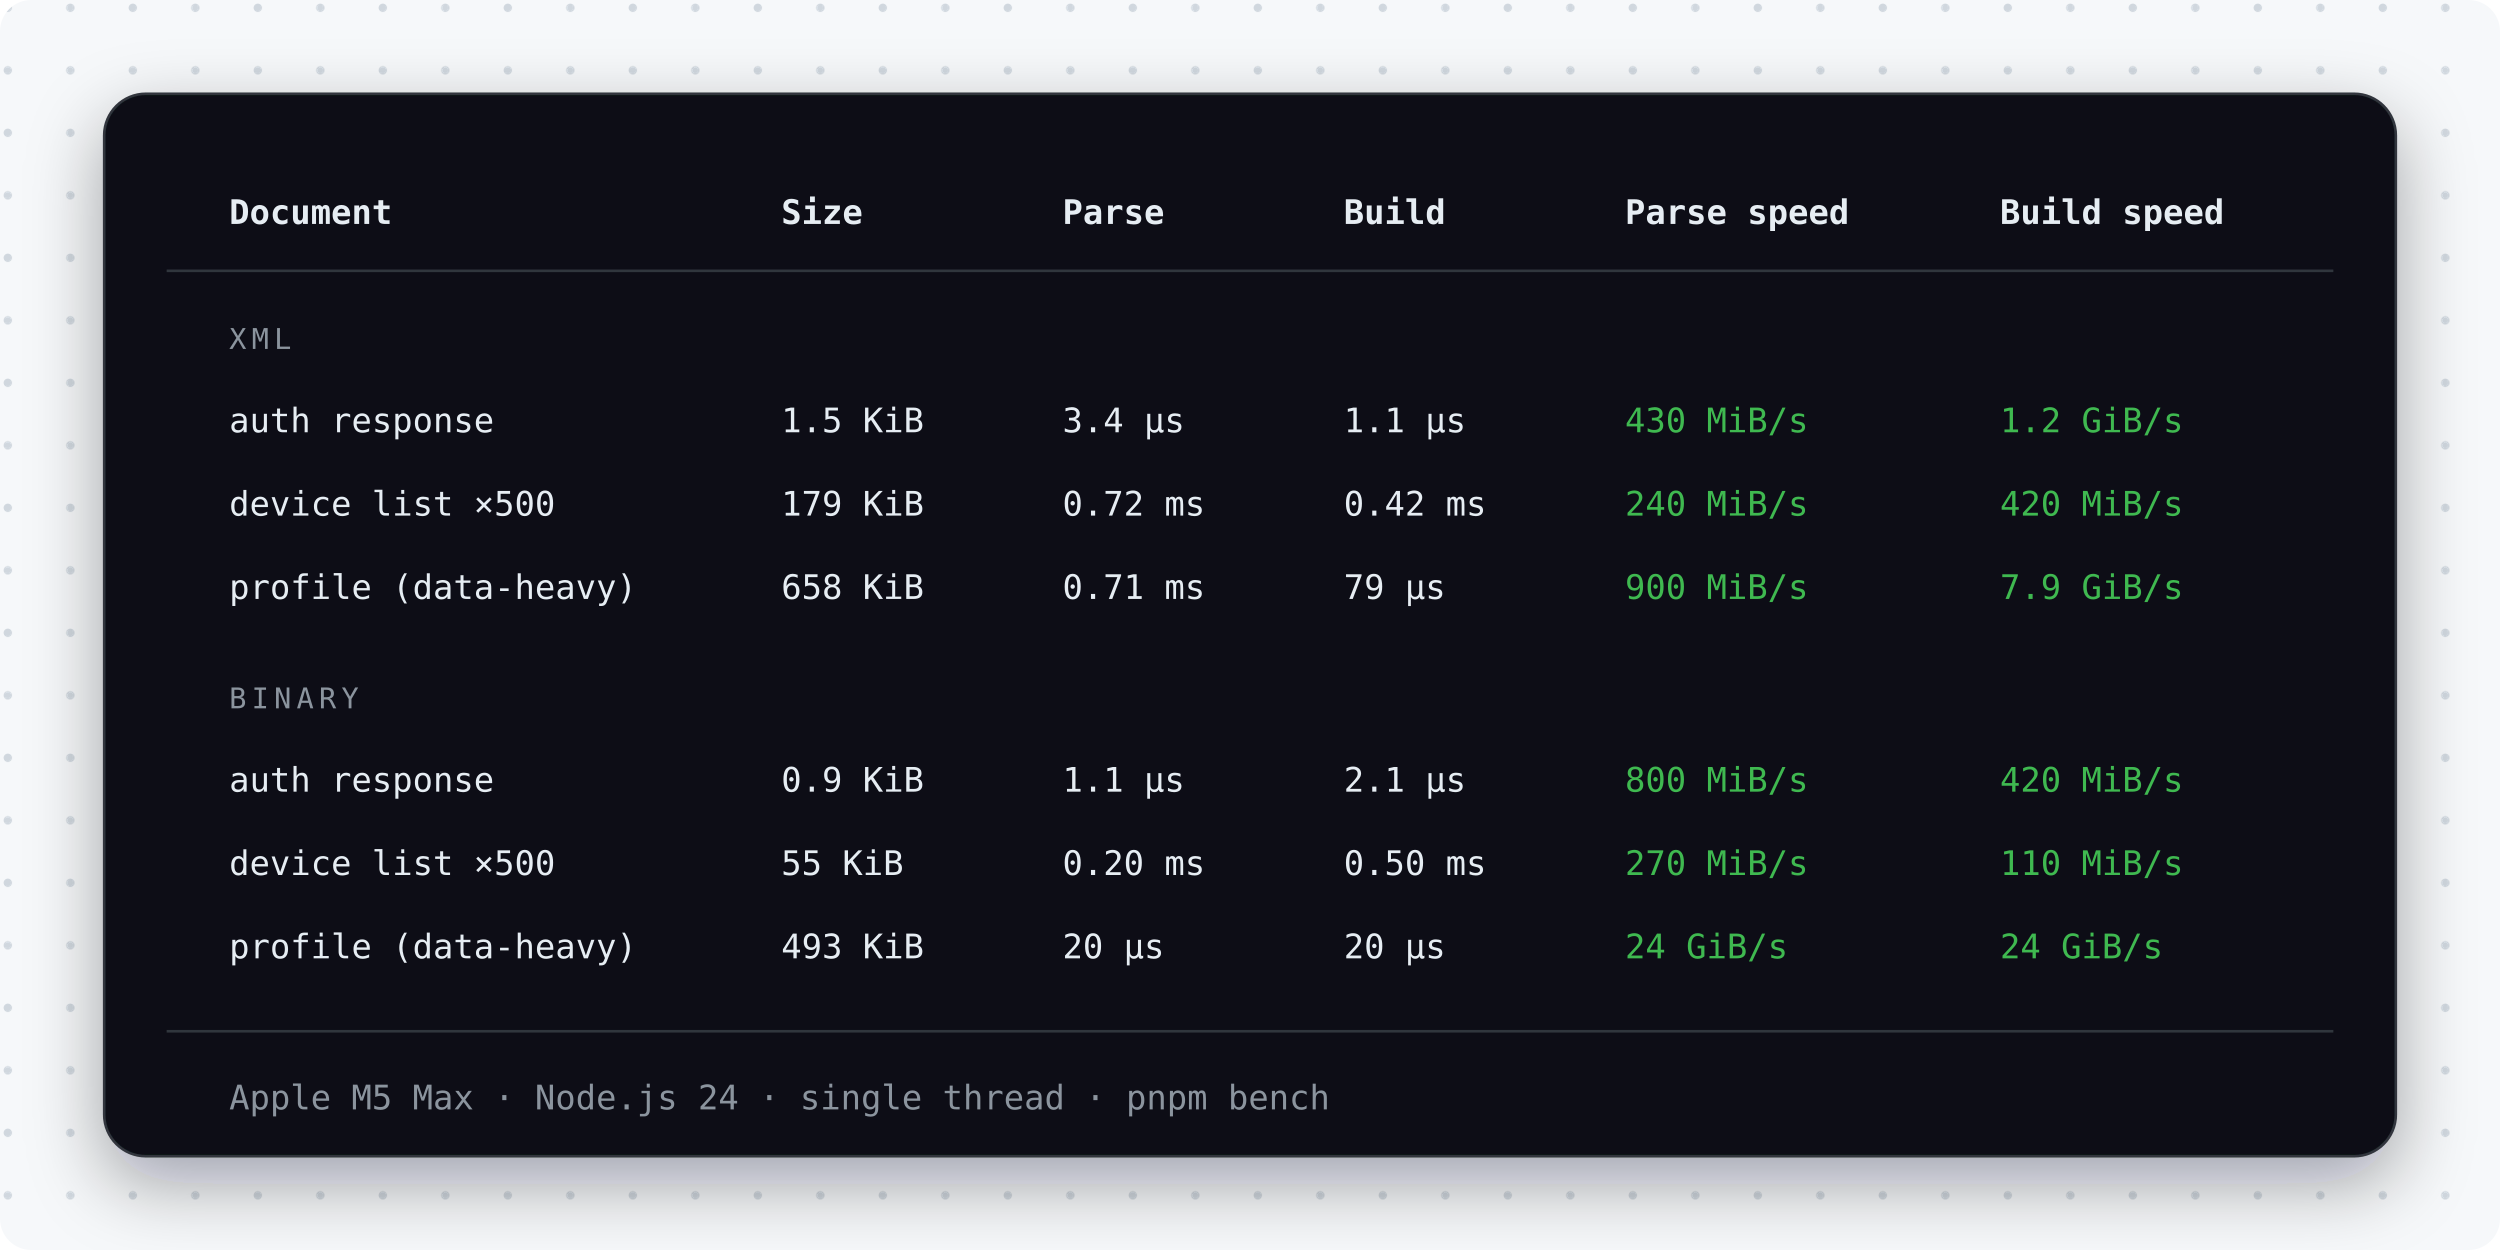
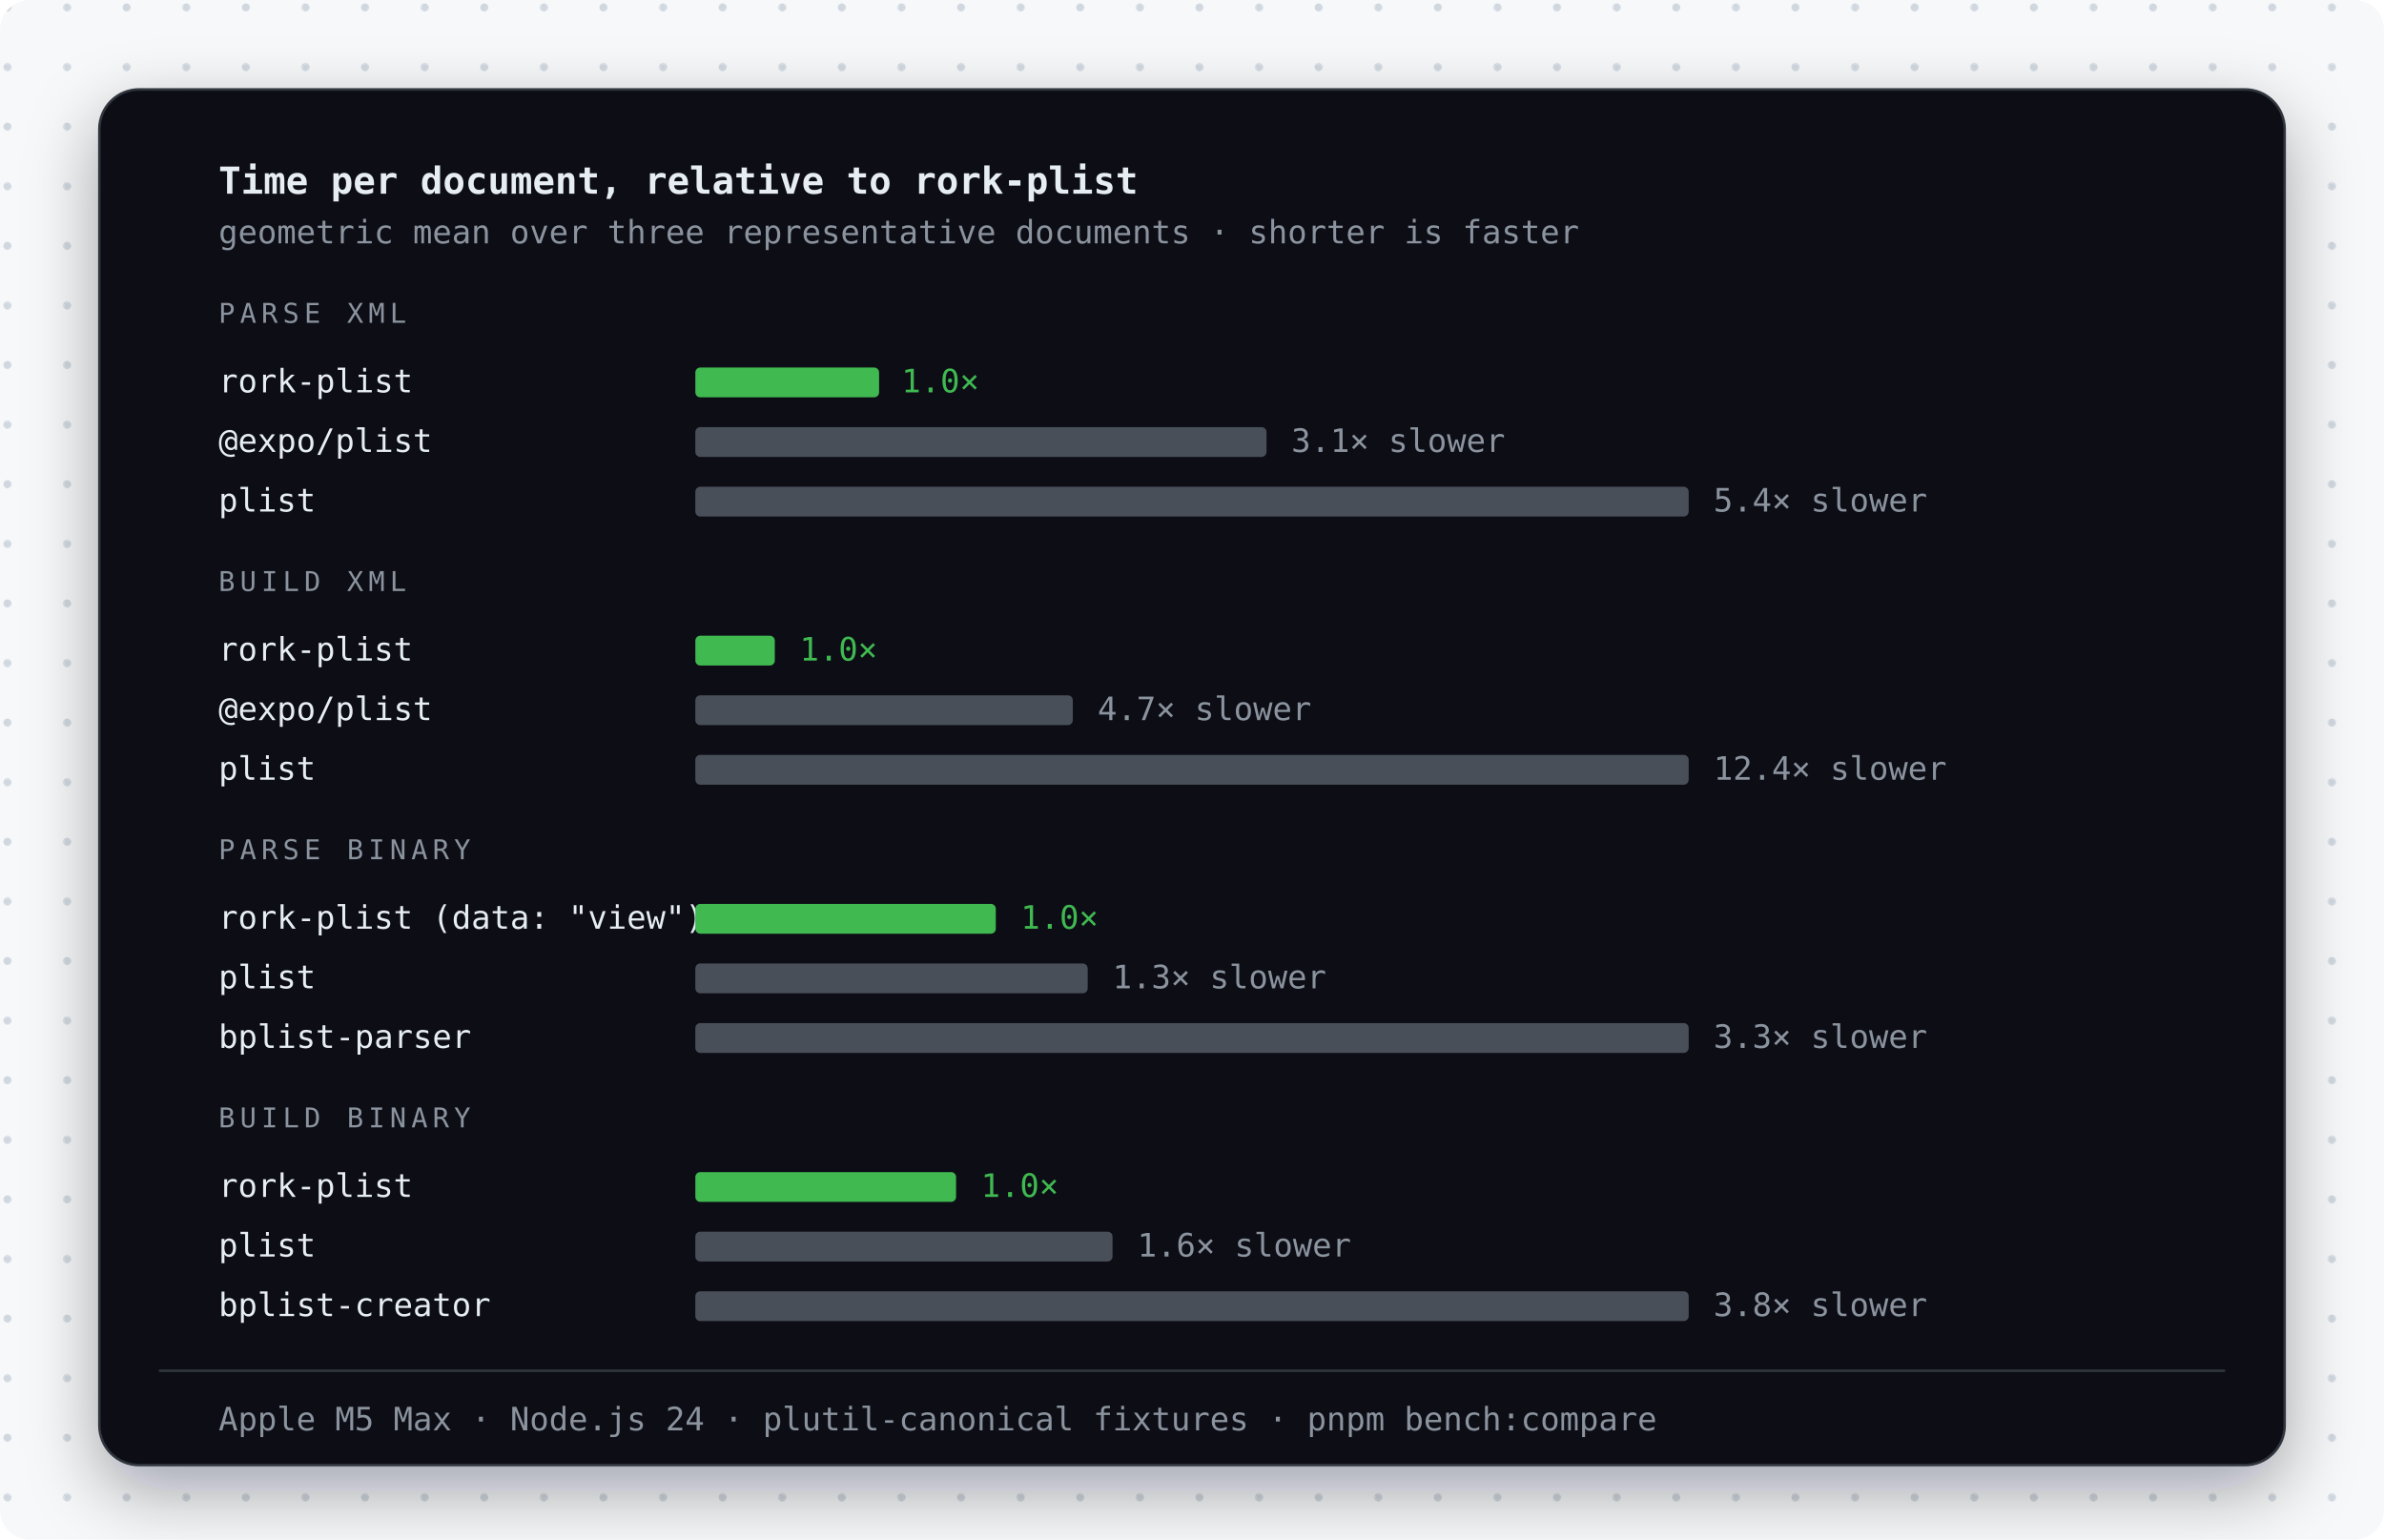
- <svg xmlns="http://www.w3.org/2000/svg" width="960" height="480" viewBox="0 0 960 480" fill="none" role="img" aria-label="Benchmark table: parsing and building three representative property list documents, in XML and binary form">
+ <svg xmlns="http://www.w3.org/2000/svg" width="960" height="620" viewBox="0 0 960 620" fill="none" role="img" aria-label="Benchmark chart comparing rork-plist with the plist, @expo/plist, bplist-parser, and bplist-creator packages. Bars show time relative to rork-plist as the geometric mean over three representative documents. Parsing XML, plist takes 5.4 times as long and @expo/plist 3.1 times. Building XML, plist takes 12.4 times as long and @expo/plist 4.7 times. Parsing binary in aliasing mode, plist takes 1.3 times as long and bplist-parser 3.3 times. Building binary, plist takes 1.6 times as long and bplist-creator 3.8 times.">
  <defs>
    <pattern id="dots" width="24" height="24" patternUnits="userSpaceOnUse">
      <circle cx="3" cy="3" r="1.6" fill="#d0d7de" />
    </pattern>
    <filter id="cardShadow" x="-8%" y="-8%" width="116%" height="124%">
      <feDropShadow dx="0" dy="10" stdDeviation="14" flood-color="#0d1117" flood-opacity="0.35" />
    </filter>
  </defs>
-   <rect width="960" height="480" rx="12" fill="#f6f8fa" />
-   <rect width="960" height="480" rx="12" fill="url(#dots)" />
-   <rect x="40" y="36" width="880" height="408" rx="16" fill="#0d1117" stroke="#30363d" filter="url(#cardShadow)" />
+   <rect width="960" height="620" rx="12" fill="#f6f8fa" />
+   <rect width="960" height="620" rx="12" fill="url(#dots)" />
+   <rect x="40" y="36" width="880" height="554" rx="16" fill="#0d1117" stroke="#30363d" filter="url(#cardShadow)" />
  <g font-family="ui-monospace, SFMono-Regular, Menlo, Consolas, monospace" font-size="13">
-     <g fill="#e6edf3" font-weight="bold">
-       <text x="88" y="86">Document</text>
-       <text x="300" y="86">Size</text>
-       <text x="408" y="86">Parse</text>
-       <text x="516" y="86">Build</text>
-       <text x="624" y="86">Parse speed</text>
-       <text x="768" y="86">Build speed</text>
+     <text x="88" y="78" fill="#e6edf3" font-weight="bold" font-size="15">Time per document, relative to rork-plist</text>
+     <text x="88" y="98" fill="#8b949e">geometric mean over three representative documents · shorter is faster</text>
+     <text x="88" y="130" fill="#8b949e" font-size="11" letter-spacing="2">PARSE XML</text>
+     <g>
+       <text x="88" y="158" fill="#e6edf3">rork-plist</text>
+       <rect x="280" y="148" width="74" height="12" rx="2" fill="#3fb950" />
+       <text x="363" y="158" fill="#3fb950">1.0×</text>
    </g>
-     <line x1="64" y1="104" x2="896" y2="104" stroke="#30363d" />
-     <text x="88" y="134" fill="#8b949e" font-size="11" letter-spacing="2">XML</text>
-     <g fill="#e6edf3">
-       <text x="88" y="166">auth response</text>
-       <text x="300" y="166">1.5 KiB</text>
-       <text x="408" y="166">3.4 µs</text>
-       <text x="516" y="166">1.1 µs</text>
-       <text x="624" y="166" fill="#3fb950">430 MiB/s</text>
-       <text x="768" y="166" fill="#3fb950">1.2 GiB/s</text>
+     <g>
+       <text x="88" y="182" fill="#e6edf3">@expo/plist</text>
+       <rect x="280" y="172" width="230" height="12" rx="2" fill="#484f58" />
+       <text x="520" y="182" fill="#8b949e">3.1× slower</text>
    </g>
-     <g fill="#e6edf3">
-       <text x="88" y="198">device list ×500</text>
-       <text x="300" y="198">179 KiB</text>
-       <text x="408" y="198">0.72 ms</text>
-       <text x="516" y="198">0.42 ms</text>
-       <text x="624" y="198" fill="#3fb950">240 MiB/s</text>
-       <text x="768" y="198" fill="#3fb950">420 MiB/s</text>
+     <g>
+       <text x="88" y="206" fill="#e6edf3">plist</text>
+       <rect x="280" y="196" width="400" height="12" rx="2" fill="#484f58" />
+       <text x="690" y="206" fill="#8b949e">5.4× slower</text>
    </g>
-     <g fill="#e6edf3">
-       <text x="88" y="230">profile (data-heavy)</text>
-       <text x="300" y="230">658 KiB</text>
-       <text x="408" y="230">0.71 ms</text>
-       <text x="516" y="230">79 µs</text>
-       <text x="624" y="230" fill="#3fb950">900 MiB/s</text>
-       <text x="768" y="230" fill="#3fb950">7.9 GiB/s</text>
+     <text x="88" y="238" fill="#8b949e" font-size="11" letter-spacing="2">BUILD XML</text>
+     <g>
+       <text x="88" y="266" fill="#e6edf3">rork-plist</text>
+       <rect x="280" y="256" width="32" height="12" rx="2" fill="#3fb950" />
+       <text x="322" y="266" fill="#3fb950">1.0×</text>
    </g>
-     <text x="88" y="272" fill="#8b949e" font-size="11" letter-spacing="2">BINARY</text>
-     <g fill="#e6edf3">
-       <text x="88" y="304">auth response</text>
-       <text x="300" y="304">0.9 KiB</text>
-       <text x="408" y="304">1.1 µs</text>
-       <text x="516" y="304">2.1 µs</text>
-       <text x="624" y="304" fill="#3fb950">800 MiB/s</text>
-       <text x="768" y="304" fill="#3fb950">420 MiB/s</text>
+     <g>
+       <text x="88" y="290" fill="#e6edf3">@expo/plist</text>
+       <rect x="280" y="280" width="152" height="12" rx="2" fill="#484f58" />
+       <text x="442" y="290" fill="#8b949e">4.7× slower</text>
    </g>
-     <g fill="#e6edf3">
-       <text x="88" y="336">device list ×500</text>
-       <text x="300" y="336">55 KiB</text>
-       <text x="408" y="336">0.20 ms</text>
-       <text x="516" y="336">0.50 ms</text>
-       <text x="624" y="336" fill="#3fb950">270 MiB/s</text>
-       <text x="768" y="336" fill="#3fb950">110 MiB/s</text>
+     <g>
+       <text x="88" y="314" fill="#e6edf3">plist</text>
+       <rect x="280" y="304" width="400" height="12" rx="2" fill="#484f58" />
+       <text x="690" y="314" fill="#8b949e">12.4× slower</text>
    </g>
-     <g fill="#e6edf3">
-       <text x="88" y="368">profile (data-heavy)</text>
-       <text x="300" y="368">493 KiB</text>
-       <text x="408" y="368">20 µs</text>
-       <text x="516" y="368">20 µs</text>
-       <text x="624" y="368" fill="#3fb950">24 GiB/s</text>
-       <text x="768" y="368" fill="#3fb950">24 GiB/s</text>
+     <text x="88" y="346" fill="#8b949e" font-size="11" letter-spacing="2">PARSE BINARY</text>
+     <g>
+       <text x="88" y="374" fill="#e6edf3">rork-plist (data: "view")</text>
+       <rect x="280" y="364" width="121" height="12" rx="2" fill="#3fb950" />
+       <text x="411" y="374" fill="#3fb950">1.0×</text>
    </g>
-     <line x1="64" y1="396" x2="896" y2="396" stroke="#30363d" />
-     <text x="88" y="426" fill="#8b949e">Apple M5 Max · Node.js 24 · single thread · pnpm bench</text>
+     <g>
+       <text x="88" y="398" fill="#e6edf3">plist</text>
+       <rect x="280" y="388" width="158" height="12" rx="2" fill="#484f58" />
+       <text x="448" y="398" fill="#8b949e">1.3× slower</text>
+     </g>
+     <g>
+       <text x="88" y="422" fill="#e6edf3">bplist-parser</text>
+       <rect x="280" y="412" width="400" height="12" rx="2" fill="#484f58" />
+       <text x="690" y="422" fill="#8b949e">3.3× slower</text>
+     </g>
+     <text x="88" y="454" fill="#8b949e" font-size="11" letter-spacing="2">BUILD BINARY</text>
+     <g>
+       <text x="88" y="482" fill="#e6edf3">rork-plist</text>
+       <rect x="280" y="472" width="105" height="12" rx="2" fill="#3fb950" />
+       <text x="395" y="482" fill="#3fb950">1.0×</text>
+     </g>
+     <g>
+       <text x="88" y="506" fill="#e6edf3">plist</text>
+       <rect x="280" y="496" width="168" height="12" rx="2" fill="#484f58" />
+       <text x="458" y="506" fill="#8b949e">1.6× slower</text>
+     </g>
+     <g>
+       <text x="88" y="530" fill="#e6edf3">bplist-creator</text>
+       <rect x="280" y="520" width="400" height="12" rx="2" fill="#484f58" />
+       <text x="690" y="530" fill="#8b949e">3.8× slower</text>
+     </g>
+     <line x1="64" y1="552" x2="896" y2="552" stroke="#30363d" />
+     <text x="88" y="576" fill="#8b949e">Apple M5 Max · Node.js 24 · plutil-canonical fixtures · pnpm bench:compare</text>
  </g>
</svg>
